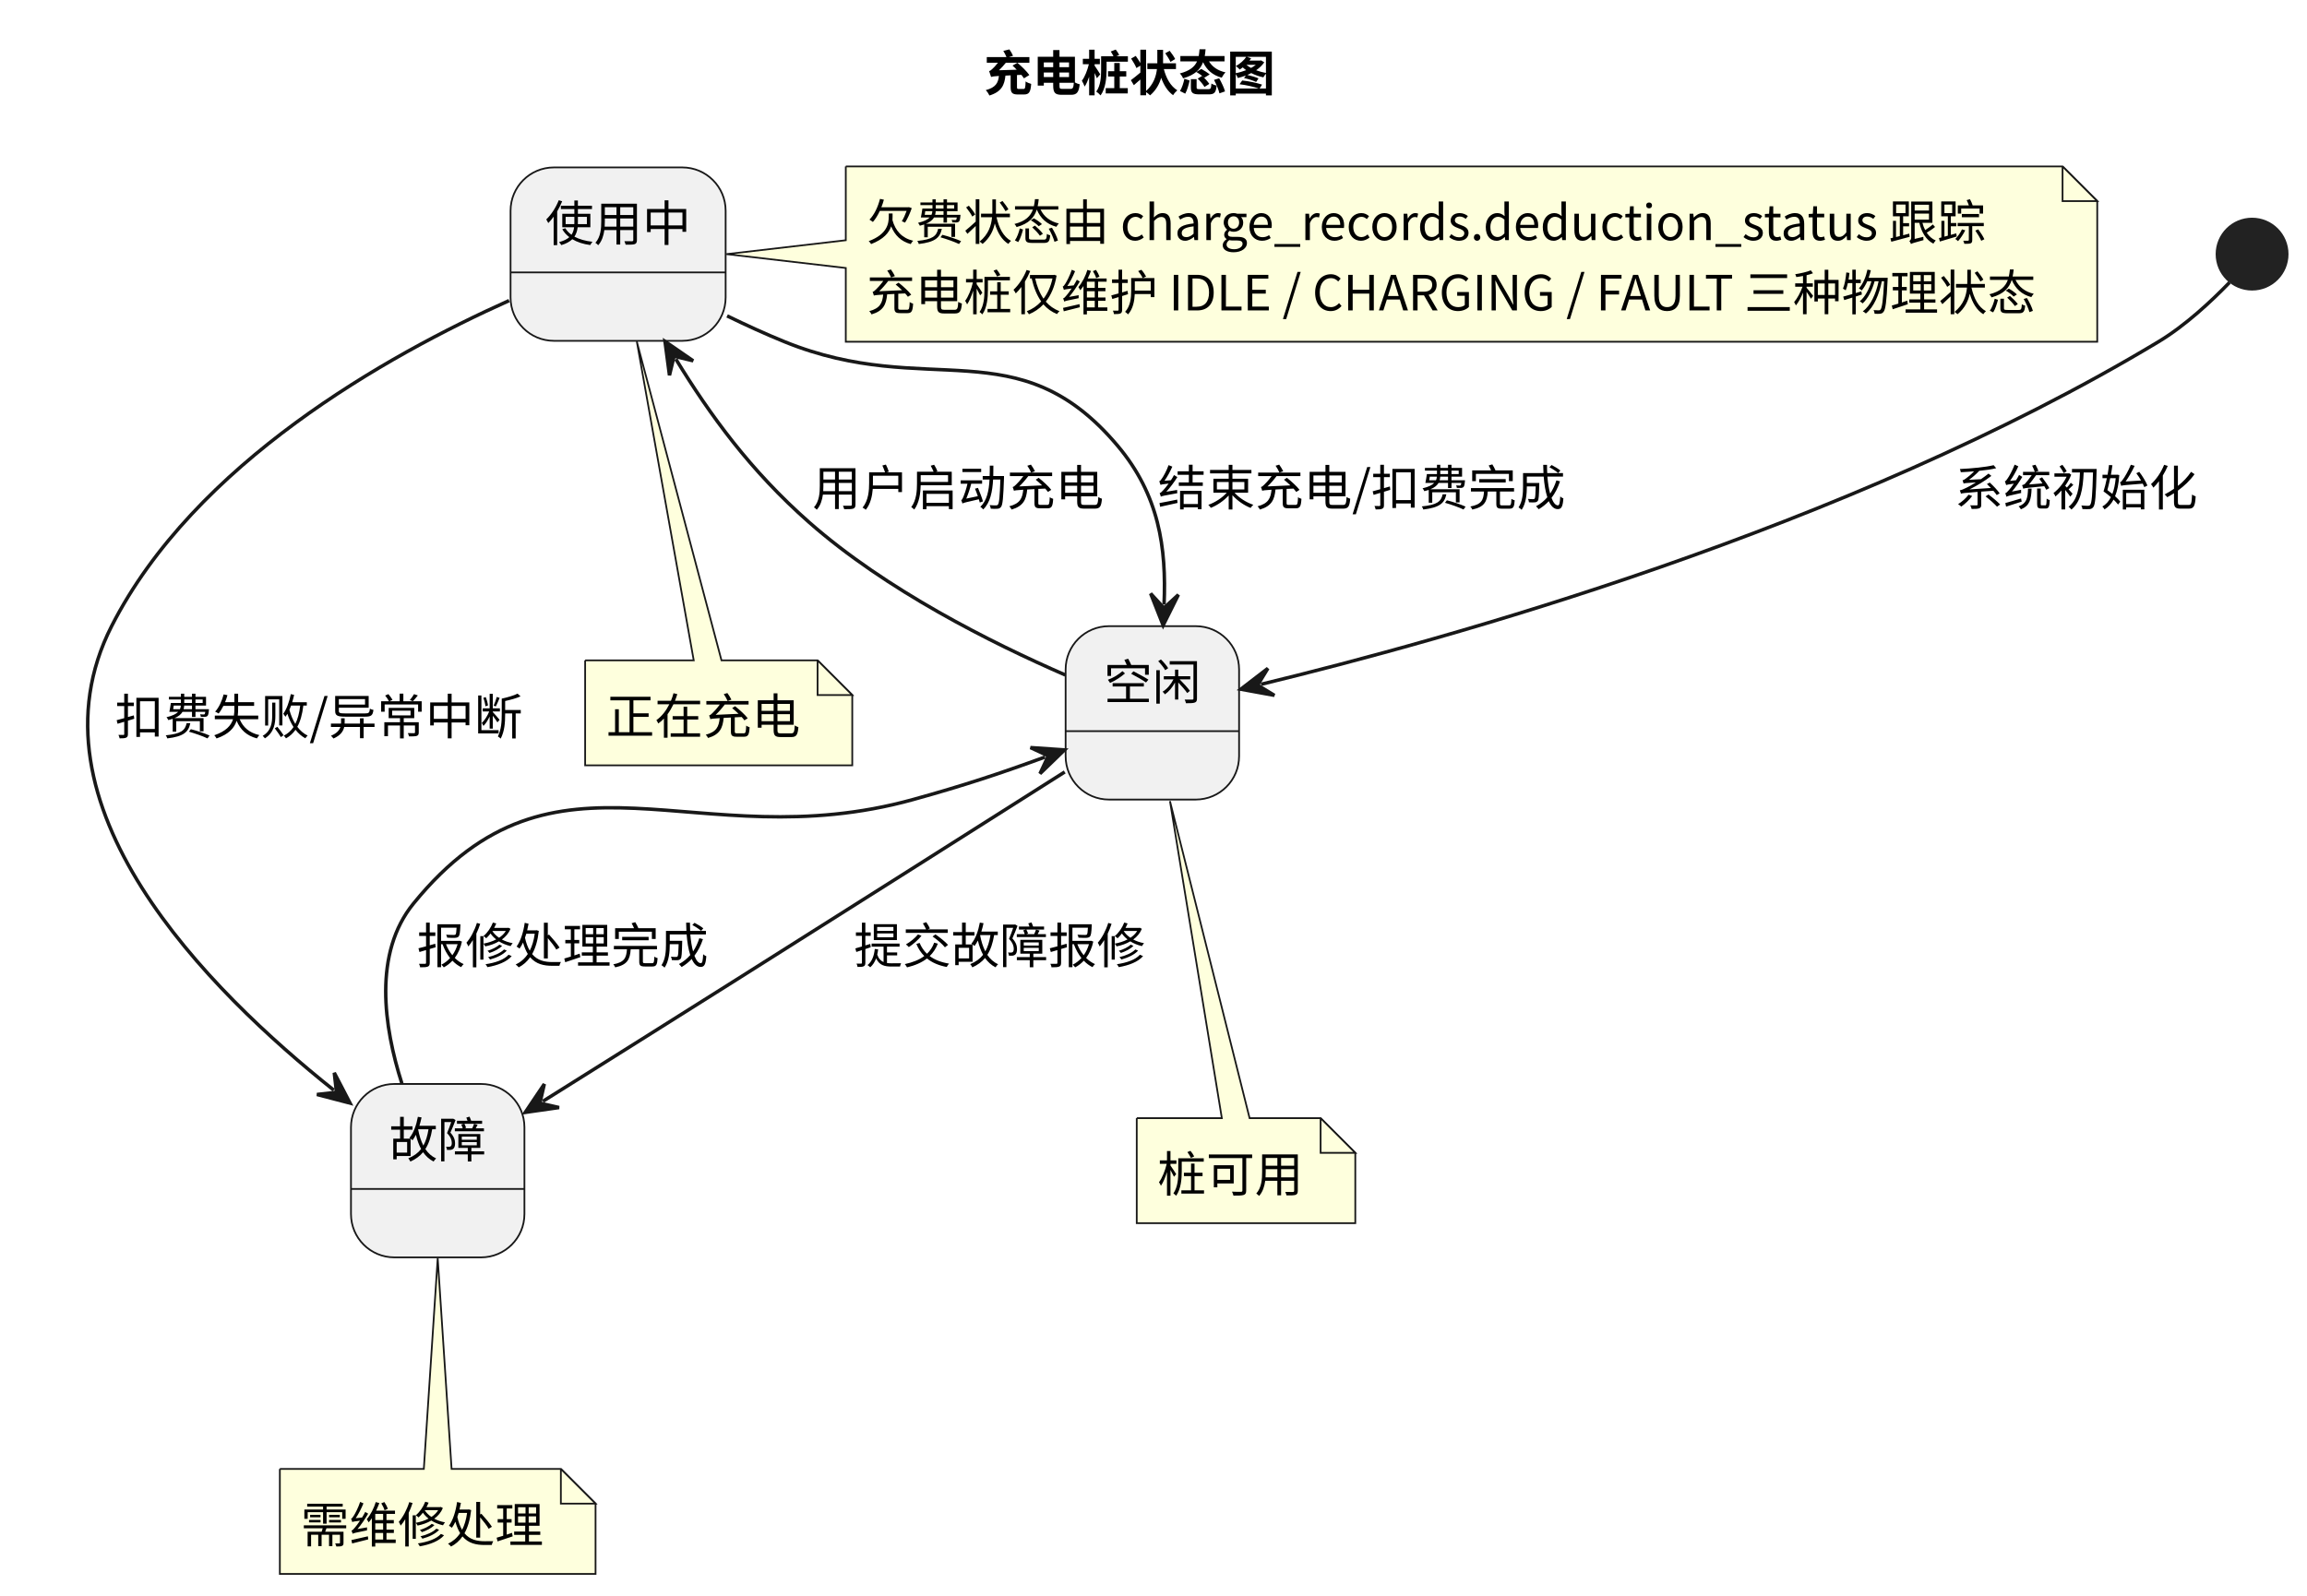
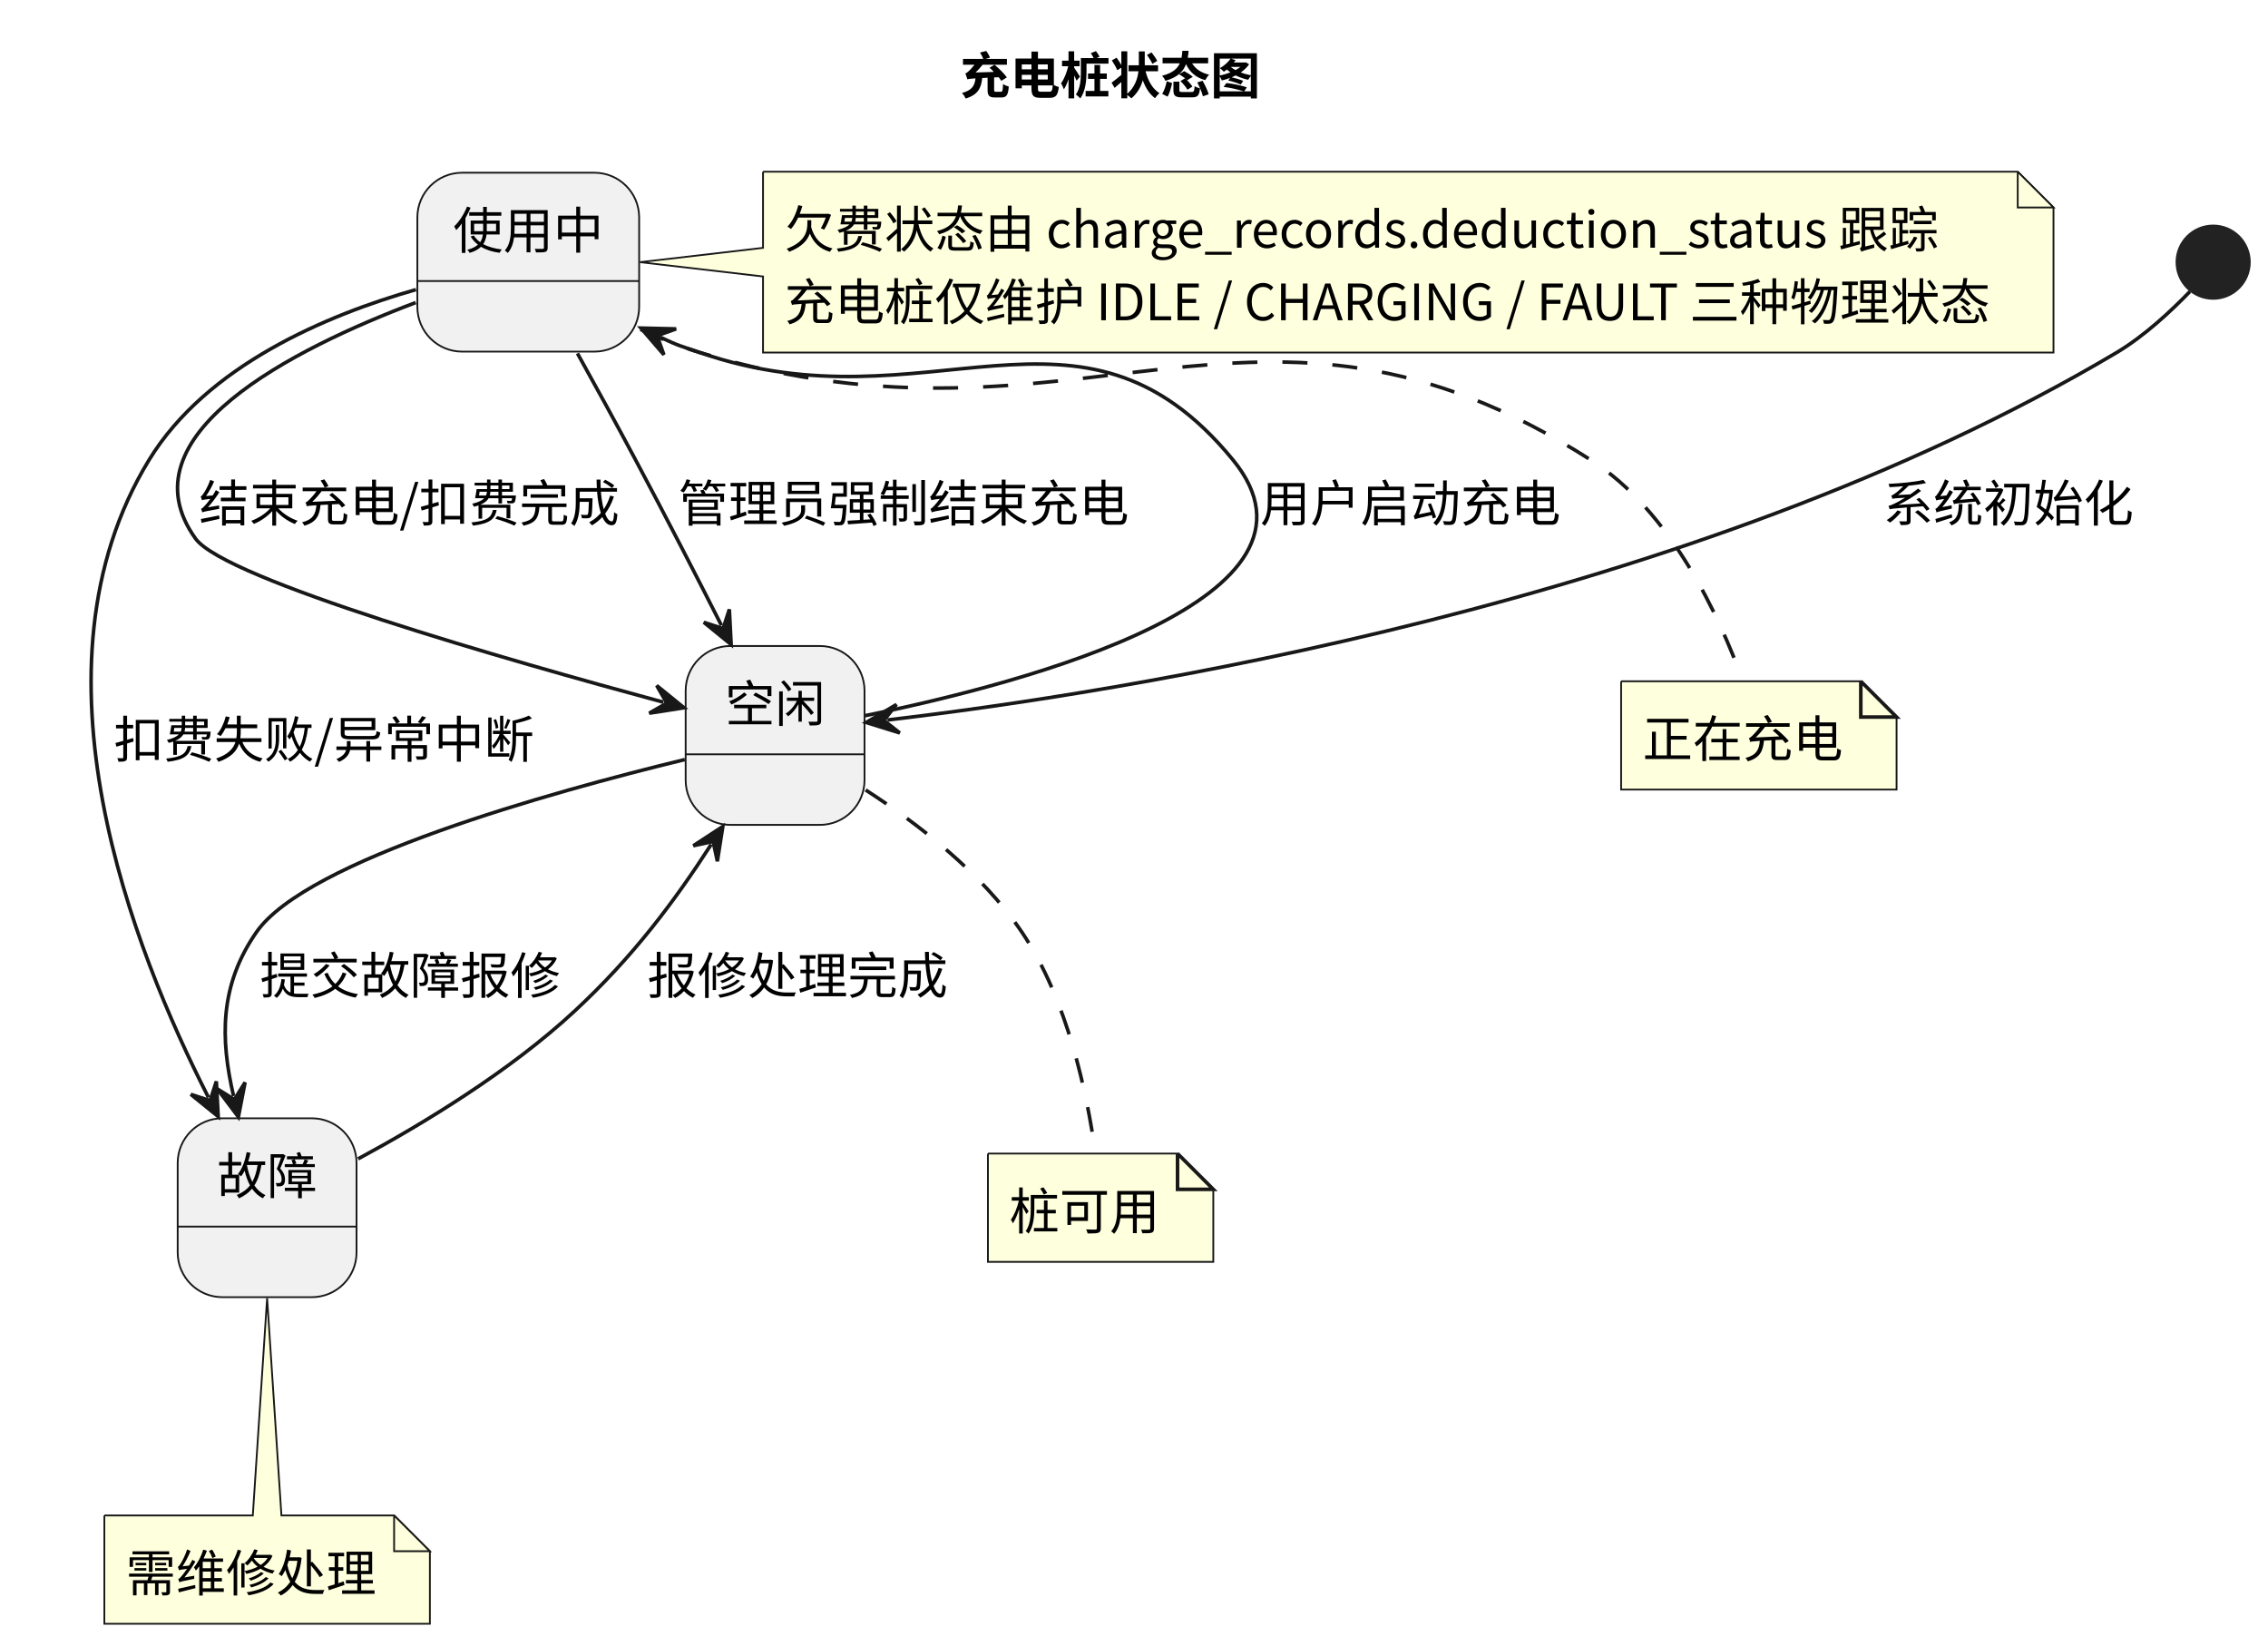
- <svg xmlns="http://www.w3.org/2000/svg" contentStyleType="text/css" data-diagram-type="STATE" height="460px" preserveAspectRatio="none" style="width:665px;height:460px;background:#FFFFFF;" version="1.1" viewBox="0 0 665 460" width="665px" zoomAndPan="magnify">
+ <svg xmlns="http://www.w3.org/2000/svg" contentStyleType="text/css" data-diagram-type="STATE" height="460px" preserveAspectRatio="none" style="width:634px;height:460px;background:#FFFFFF;" version="1.1" viewBox="0 0 634 460" width="634px" zoomAndPan="magnify">
  <defs />
  <g>
    <g class="title" data-source-line="3">
-       <text fill="#000000" font-family="Noto Sans CJK SC" font-size="14" font-weight="bold" lengthAdjust="spacing" textLength="84" x="283.585" y="26.24">充电桩状态图</text>
+       <text fill="#000000" font-family="Noto Sans CJK SC" font-size="14" font-weight="bold" lengthAdjust="spacing" textLength="84" x="268.335" y="26.24">充电桩状态图</text>
    </g>
    <g id="IDLE">
-       <rect fill="#F1F1F1" height="50" rx="12.5" ry="12.5" style="stroke:#181818;stroke-width:0.5;" width="50" x="307.17" y="180.542" />
-       <line style="stroke:#181818;stroke-width:0.5;" x1="307.17" x2="357.17" y1="210.814" y2="210.814" />
-       <text fill="#000000" font-family="Noto Sans CJK SC" font-size="14" lengthAdjust="spacing" textLength="28" x="318.17" y="201.782">空闲</text>
+       <rect fill="#F1F1F1" height="50" rx="12.5" ry="12.5" style="stroke:#181818;stroke-width:0.5;" width="50" x="191.67" y="180.542" />
+       <line style="stroke:#181818;stroke-width:0.5;" x1="191.67" x2="241.67" y1="210.814" y2="210.814" />
+       <text fill="#000000" font-family="Noto Sans CJK SC" font-size="14" lengthAdjust="spacing" textLength="28" x="202.67" y="201.782">空闲</text>
    </g>
    <g id="CHARGING">
-       <rect fill="#F1F1F1" height="50" rx="12.5" ry="12.5" style="stroke:#181818;stroke-width:0.5;" width="62" x="147.17" y="48.272" />
-       <line style="stroke:#181818;stroke-width:0.5;" x1="147.17" x2="209.17" y1="78.544" y2="78.544" />
-       <text fill="#000000" font-family="Noto Sans CJK SC" font-size="14" lengthAdjust="spacing" textLength="42" x="157.17" y="69.512">使用中</text>
+       <rect fill="#F1F1F1" height="50" rx="12.5" ry="12.5" style="stroke:#181818;stroke-width:0.5;" width="62" x="116.67" y="48.272" />
+       <line style="stroke:#181818;stroke-width:0.5;" x1="116.67" x2="178.67" y1="78.544" y2="78.544" />
+       <text fill="#000000" font-family="Noto Sans CJK SC" font-size="14" lengthAdjust="spacing" textLength="42" x="126.67" y="69.512">使用中</text>
    </g>
    <g id="FAULT">
-       <rect fill="#F1F1F1" height="50" rx="12.5" ry="12.5" style="stroke:#181818;stroke-width:0.5;" width="50" x="101.17" y="312.542" />
-       <line style="stroke:#181818;stroke-width:0.5;" x1="101.17" x2="151.17" y1="342.814" y2="342.814" />
-       <text fill="#000000" font-family="Noto Sans CJK SC" font-size="14" lengthAdjust="spacing" textLength="28" x="112.17" y="333.782">故障</text>
+       <rect fill="#F1F1F1" height="50" rx="12.5" ry="12.5" style="stroke:#181818;stroke-width:0.5;" width="50" x="49.67" y="312.542" />
+       <line style="stroke:#181818;stroke-width:0.5;" x1="49.67" x2="99.67" y1="342.814" y2="342.814" />
+       <text fill="#000000" font-family="Noto Sans CJK SC" font-size="14" lengthAdjust="spacing" textLength="28" x="60.67" y="333.782">故障</text>
    </g>
-     <ellipse cx="649.17" cy="73.272" fill="#222222" rx="10" ry="10" style="stroke:#222222;stroke-width:1;" />
-     <g class="entity" data-entity="GMN2" data-source-line="16" data-uid="ent0003" id="entity_GMN2">
-       <path d="M327.67,322.402 L327.67,352.674 A0,0 0 0 0 327.67,352.674 L390.67,352.674 A0,0 0 0 0 390.67,352.674 L390.67,332.402 L380.67,322.402 L360.2,322.402 L337.25,230.992 L352.2,322.402 L327.67,322.402 A0,0 0 0 0 327.67,322.402" fill="#FEFFDD" style="stroke:#181818;stroke-width:0.5;" />
-       <path d="M380.67,322.402 L380.67,332.402 L390.67,332.402 L380.67,322.402" fill="#FEFFDD" style="stroke:#181818;stroke-width:0.5;" />
-       <text fill="#000000" font-family="Noto Sans CJK SC" font-size="14" lengthAdjust="spacing" textLength="42" x="333.67" y="343.642">桩可用</text>
+     <ellipse cx="618.67" cy="73.272" fill="#222222" rx="10" ry="10" style="stroke:#222222;stroke-width:1;" />
+     <g class="entity" data-entity="GMN2" data-source-line="17" data-uid="ent0003" id="entity_GMN2">
+       <path d="M276.17,322.402 L276.17,352.674 L339.17,352.674 L339.17,332.402 L329.17,322.402 L276.17,322.402" fill="#FEFFDD" style="stroke:#181818;stroke-width:0.5;" />
+       <path d="M329.17,322.402 L329.17,332.402 L339.17,332.402 L329.17,322.402" fill="#FEFFDD" style="stroke:#181818;stroke-width:1;" />
+       <text fill="#000000" font-family="Noto Sans CJK SC" font-size="14" lengthAdjust="spacing" textLength="42" x="282.17" y="343.642">桩可用</text>
    </g>
-     <g class="entity" data-entity="GMN5" data-source-line="17" data-uid="ent0006" id="entity_GMN5">
-       <path d="M168.67,190.402 L168.67,220.674 A0,0 0 0 0 168.67,220.674 L245.67,220.674 A0,0 0 0 0 245.67,220.674 L245.67,200.402 L235.67,190.402 L207.97,190.402 L183.56,98.462 L199.97,190.402 L168.67,190.402 A0,0 0 0 0 168.67,190.402" fill="#FEFFDD" style="stroke:#181818;stroke-width:0.5;" />
-       <path d="M235.67,190.402 L235.67,200.402 L245.67,200.402 L235.67,190.402" fill="#FEFFDD" style="stroke:#181818;stroke-width:0.5;" />
-       <text fill="#000000" font-family="Noto Sans CJK SC" font-size="14" lengthAdjust="spacing" textLength="56" x="174.67" y="211.642">正在充电</text>
+     <g class="entity" data-entity="GMN5" data-source-line="18" data-uid="ent0006" id="entity_GMN5">
+       <path d="M453.17,190.402 L453.17,220.674 L530.17,220.674 L530.17,200.402 L520.17,190.402 L453.17,190.402" fill="#FEFFDD" style="stroke:#181818;stroke-width:0.5;" />
+       <path d="M520.17,190.402 L520.17,200.402 L530.17,200.402 L520.17,190.402" fill="#FEFFDD" style="stroke:#181818;stroke-width:1;" />
+       <text fill="#000000" font-family="Noto Sans CJK SC" font-size="14" lengthAdjust="spacing" textLength="56" x="459.17" y="211.642">正在充电</text>
    </g>
-     <g class="entity" data-entity="GMN8" data-source-line="18" data-uid="ent0009" id="entity_GMN8">
-       <path d="M80.67,423.542 L80.67,453.814 A0,0 0 0 0 80.67,453.814 L171.67,453.814 A0,0 0 0 0 171.67,453.814 L171.67,433.542 L161.67,423.542 L130.17,423.542 L126.17,362.792 L122.17,423.542 L80.67,423.542 A0,0 0 0 0 80.67,423.542" fill="#FEFFDD" style="stroke:#181818;stroke-width:0.5;" />
-       <path d="M161.67,423.542 L161.67,433.542 L171.67,433.542 L161.67,423.542" fill="#FEFFDD" style="stroke:#181818;stroke-width:0.5;" />
-       <text fill="#000000" font-family="Noto Sans CJK SC" font-size="14" lengthAdjust="spacing" textLength="70" x="86.67" y="444.782">需维修处理</text>
+     <g class="entity" data-entity="GMN8" data-source-line="19" data-uid="ent0009" id="entity_GMN8">
+       <path d="M29.17,423.542 L29.17,453.814 A0,0 0 0 0 29.17,453.814 L120.17,453.814 A0,0 0 0 0 120.17,453.814 L120.17,433.542 L110.17,423.542 L78.67,423.542 L74.67,362.792 L70.67,423.542 L29.17,423.542 A0,0 0 0 0 29.17,423.542" fill="#FEFFDD" style="stroke:#181818;stroke-width:0.5;" />
+       <path d="M110.17,423.542 L110.17,433.542 L120.17,433.542 L110.17,423.542" fill="#FEFFDD" style="stroke:#181818;stroke-width:0.5;" />
+       <text fill="#000000" font-family="Noto Sans CJK SC" font-size="14" lengthAdjust="spacing" textLength="70" x="35.17" y="444.782">需维修处理</text>
    </g>
-     <g class="entity" data-entity="GMN11" data-source-line="20" data-uid="ent0012" id="entity_GMN11">
-       <path d="M243.8,47.992 L243.8,69.272 L209.4,73.272 L243.8,77.272 L243.8,98.536 A0,0 0 0 0 243.8,98.536 L604.537,98.536 A0,0 0 0 0 604.537,98.536 L604.537,57.992 L594.537,47.992 L243.8,47.992 A0,0 0 0 0 243.8,47.992" fill="#FEFFDD" style="stroke:#181818;stroke-width:0.5;" />
-       <path d="M594.537,47.992 L594.537,57.992 L604.537,57.992 L594.537,47.992" fill="#FEFFDD" style="stroke:#181818;stroke-width:0.5;" />
-       <text fill="#000000" font-family="Noto Sans CJK SC" font-size="14" lengthAdjust="spacing" textLength="324.841" x="249.8" y="69.232">欠费状态由 charge_records.deduction_status 跟踪</text>
-       <text fill="#000000" font-family="Noto Sans CJK SC" font-size="14" lengthAdjust="spacing" textLength="339.737" x="249.8" y="89.504">充电桩仅维护 IDLE / CHARGING / FAULT 三种物理状态</text>
+     <g class="entity" data-entity="GMN11" data-source-line="21" data-uid="ent0012" id="entity_GMN11">
+       <path d="M213.3,47.992 L213.3,69.272 L178.9,73.272 L213.3,77.272 L213.3,98.536 A0,0 0 0 0 213.3,98.536 L574.037,98.536 A0,0 0 0 0 574.037,98.536 L574.037,57.992 L564.037,47.992 L213.3,47.992 A0,0 0 0 0 213.3,47.992" fill="#FEFFDD" style="stroke:#181818;stroke-width:0.5;" />
+       <path d="M564.037,47.992 L564.037,57.992 L574.037,57.992 L564.037,47.992" fill="#FEFFDD" style="stroke:#181818;stroke-width:0.5;" />
+       <text fill="#000000" font-family="Noto Sans CJK SC" font-size="14" lengthAdjust="spacing" textLength="324.841" x="219.3" y="69.232">欠费状态由 charge_records.deduction_status 跟踪</text>
+       <text fill="#000000" font-family="Noto Sans CJK SC" font-size="14" lengthAdjust="spacing" textLength="339.737" x="219.3" y="89.504">充电桩仅维护 IDLE / CHARGING / FAULT 三种物理状态</text>
    </g>
    <g class="link" data-entity-1=".start." data-entity-2="IDLE" data-source-line="9" data-uid="lnk3" id="link_.start._IDLE">
-       <path d="M642.66,81.452 C637.52,86.772 629.95,93.862 622.17,98.542 C532.13,152.682 415.801,184.639 363.491,197.31" fill="none" id="*start*-to-IDLE" style="stroke:#181818;stroke-width:1;" />
-       <polygon fill="#181818" points="357.66,198.722,367.349,200.491,362.519,197.545,365.466,192.716,357.66,198.722" style="stroke:#181818;stroke-width:1;" />
-       <text fill="#000000" font-family="Noto Sans CJK SC" font-size="14" lengthAdjust="spacing" textLength="70" x="563.44" y="145.782">系统初始化</text>
+       <path d="M612.17,81.482 C607.04,86.802 599.47,93.902 591.67,98.542 C473.02,169.042 311.299,193.792 248.079,201.222" fill="none" id="*start*-to-IDLE" style="stroke:#181818;stroke-width:1;" />
+       <polygon fill="#181818" points="242.12,201.922,251.525,204.844,247.086,201.338,250.592,196.899,242.12,201.922" style="stroke:#181818;stroke-width:1;" />
+       <text fill="#000000" font-family="Noto Sans CJK SC" font-size="14" lengthAdjust="spacing" textLength="70" x="526.43" y="145.782">系统初始化</text>
    </g>
    <g class="link" data-entity-1="IDLE" data-entity-2="CHARGING" data-source-line="10" data-uid="lnk4" id="link_IDLE_CHARGING">
-       <path d="M307.06,194.612 C285.8,185.372 255.34,170.092 233.17,150.542 C216.27,135.642 204.743,119.759 194.823,103.559" fill="none" id="IDLE-to-CHARGING" style="stroke:#181818;stroke-width:1;" />
-       <polygon fill="#181818" points="191.69,98.442,192.979,108.206,194.301,102.706,199.801,104.028,191.69,98.442" style="stroke:#181818;stroke-width:1;" />
-       <text fill="#000000" font-family="Noto Sans CJK SC" font-size="14" lengthAdjust="spacing" textLength="84" x="234.17" y="145.782">用户启动充电</text>
+       <path d="M241.85,200.012 C287.47,190.732 376.27,167.132 344.67,128.542 C301.88,76.272 259.5,120.652 195.67,98.542 C190.2,96.642 189.986,96.804 184.585,94.254" fill="none" id="IDLE-to-CHARGING" style="stroke:#181818;stroke-width:1;" />
+       <polygon fill="#181818" points="179.16,91.692,185.59,99.152,183.681,93.827,189.006,91.918,179.16,91.692" style="stroke:#181818;stroke-width:1;" />
+       <text fill="#000000" font-family="Noto Sans CJK SC" font-size="14" lengthAdjust="spacing" textLength="84" x="352.27" y="145.782">用户启动充电</text>
    </g>
    <g class="link" data-entity-1="CHARGING" data-entity-2="IDLE" data-source-line="11" data-uid="lnk5" id="link_CHARGING_IDLE">
-       <path d="M209.59,91.082 C215.05,93.732 220.72,96.332 226.17,98.542 C267.59,115.352 293.4,94.332 322.17,128.542 C334.08,142.692 336.263,157.888 335.543,174.308" fill="none" id="CHARGING-to-IDLE" style="stroke:#181818;stroke-width:1;" />
-       <polygon fill="#181818" points="335.28,180.302,339.67,171.486,335.499,175.307,331.678,171.135,335.28,180.302" style="stroke:#181818;stroke-width:1;" />
-       <text fill="#000000" font-family="Noto Sans CJK SC" font-size="14" lengthAdjust="spacing" textLength="117.487" x="333.74" y="145.782">结束充电/扣费完成</text>
+       <path d="M116.21,84.562 C81.74,97.562 33.91,121.742 54.67,150.542 C62.88,161.932 141.908,184.487 185.428,196.247" fill="none" id="CHARGING-to-IDLE" style="stroke:#181818;stroke-width:1;" />
+       <polygon fill="#181818" points="191.22,197.812,183.575,191.603,186.393,196.508,181.488,199.326,191.22,197.812" style="stroke:#181818;stroke-width:1;" />
+       <text fill="#000000" font-family="Noto Sans CJK SC" font-size="14" lengthAdjust="spacing" textLength="117.487" x="55.67" y="145.782">结束充电/扣费完成</text>
    </g>
-     <g class="link" data-entity-1="CHARGING" data-entity-2="FAULT" data-source-line="12" data-uid="lnk6" id="link_CHARGING_FAULT">
-       <path d="M146.75,86.672 C111.47,102.502 56.06,133.602 32.17,180.542 C6,231.972 60.22,285.61 96.21,314.32" fill="none" id="CHARGING-to-FAULT" style="stroke:#181818;stroke-width:1;" />
-       <polygon fill="#181818" points="100.9,318.062,96.359,309.322,96.991,314.944,91.37,315.576,100.9,318.062" style="stroke:#181818;stroke-width:1;" />
-       <text fill="#000000" font-family="Noto Sans CJK SC" font-size="14" lengthAdjust="spacing" textLength="117.487" x="33.17" y="211.782">扣费失败/异常中断</text>
+     <g class="link" data-entity-1="CHARGING" data-entity-2="IDLE" data-source-line="12" data-uid="lnk6" id="link_CHARGING_IDLE">
+       <path d="M161.42,98.762 C166.58,108.052 172.46,118.752 177.67,128.542 C186.81,145.682 194.085,159.831 201.675,174.791" fill="none" id="CHARGING-to-IDLE-1" style="stroke:#181818;stroke-width:1;" />
+       <polygon fill="#181818" points="204.39,180.142,203.885,170.306,202.128,175.683,196.751,173.926,204.39,180.142" style="stroke:#181818;stroke-width:1;" />
+       <text fill="#000000" font-family="Noto Sans CJK SC" font-size="14" lengthAdjust="spacing" textLength="125.999" x="189.58" y="145.782">管理员强制结束充电</text>
    </g>
-     <g class="link" data-entity-1="IDLE" data-entity-2="FAULT" data-source-line="13" data-uid="lnk7" id="link_IDLE_FAULT">
-       <path d="M306.91,222.582 C282.63,237.982 244.92,261.892 212.17,282.542 C191.74,295.422 173.634,306.795 156.484,317.545" fill="none" id="IDLE-to-FAULT" style="stroke:#181818;stroke-width:1;" />
-       <polygon fill="#181818" points="151.4,320.732,161.15,319.341,155.637,318.076,156.901,312.563,151.4,320.732" style="stroke:#181818;stroke-width:1;" />
-       <text fill="#000000" font-family="Noto Sans CJK SC" font-size="14" lengthAdjust="spacing" textLength="84" x="246.16" y="277.782">提交故障报修</text>
+     <g class="link" data-entity-1="CHARGING" data-entity-2="FAULT" data-source-line="13" data-uid="lnk7" id="link_CHARGING_FAULT">
+       <path d="M116.27,80.942 C91.24,88.092 57.79,102.172 41.67,128.542 C6,186.872 37.325,265.627 58.275,306.717" fill="none" id="CHARGING-to-FAULT" style="stroke:#181818;stroke-width:1;" />
+       <polygon fill="#181818" points="61,312.062,60.475,302.227,58.729,307.608,53.348,305.861,61,312.062" style="stroke:#181818;stroke-width:1;" />
+       <text fill="#000000" font-family="Noto Sans CJK SC" font-size="14" lengthAdjust="spacing" textLength="117.487" x="31.82" y="211.782">扣费失败/异常中断</text>
    </g>
-     <g class="link" data-entity-1="FAULT" data-entity-2="IDLE" data-source-line="14" data-uid="lnk8" id="link_FAULT_IDLE">
-       <path d="M115.84,312.382 C110.61,296.012 107.55,274.832 119.17,260.542 C160.42,209.822 200.17,247.982 263.17,230.542 C277.84,226.482 288.285,223.012 301.225,218.282" fill="none" id="FAULT-to-IDLE" style="stroke:#181818;stroke-width:1;" />
-       <polygon fill="#181818" points="306.86,216.222,297.034,215.555,302.164,217.939,299.78,223.069,306.86,216.222" style="stroke:#181818;stroke-width:1;" />
-       <text fill="#000000" font-family="Noto Sans CJK SC" font-size="14" lengthAdjust="spacing" textLength="84" x="120.17" y="277.782">报修处理完成</text>
+     <g class="link" data-entity-1="IDLE" data-entity-2="FAULT" data-source-line="14" data-uid="lnk8" id="link_IDLE_FAULT">
+       <path d="M191.44,212.282 C153.76,221.432 85.69,240.352 71.67,260.542 C61.35,275.402 61.579,290.276 65.289,306.326" fill="none" id="IDLE-to-FAULT" style="stroke:#181818;stroke-width:1;" />
+       <polygon fill="#181818" points="66.64,312.172,68.51,302.502,65.514,307.3,60.716,304.304,66.64,312.172" style="stroke:#181818;stroke-width:1;" />
+       <text fill="#000000" font-family="Noto Sans CJK SC" font-size="14" lengthAdjust="spacing" textLength="84" x="72.67" y="277.782">提交故障报修</text>
+     </g>
+     <g class="link" data-entity-1="FAULT" data-entity-2="IDLE" data-source-line="15" data-uid="lnk9" id="link_FAULT_IDLE">
+       <path d="M100.11,323.882 C118.21,314.112 142.45,299.452 160.67,282.542 C177.01,267.372 188.533,251.911 198.803,236.021" fill="none" id="FAULT-to-IDLE" style="stroke:#181818;stroke-width:1;" />
+       <polygon fill="#181818" points="202.06,230.982,193.815,236.369,199.346,235.181,200.534,240.712,202.06,230.982" style="stroke:#181818;stroke-width:1;" />
+       <text fill="#000000" font-family="Noto Sans CJK SC" font-size="14" lengthAdjust="spacing" textLength="84" x="180.96" y="277.782">报修处理完成</text>
+     </g>
+     <g class="link" data-entity-1="IDLE" data-entity-2="GMN2" data-source-line="17" data-uid="lnk4" id="link_IDLE_GMN2">
+       <path d="M241.98,220.782 C256.71,230.272 274.51,244.032 285.67,260.542 C298.44,279.432 303.9,305.782 306.16,321.972" fill="none" id="IDLE-GMN2" style="stroke:#181818;stroke-width:1;stroke-dasharray:7,7;" />
+     </g>
+     <g class="link" data-entity-1="CHARGING" data-entity-2="GMN5" data-source-line="18" data-uid="lnk7" id="link_CHARGING_GMN5">
+       <path d="M179.04,92.072 C184.46,94.572 190.13,96.862 195.67,98.542 C302.35,130.842 350.73,68.542 444.67,128.542 C467.16,142.902 480.64,172.272 487.07,190.002" fill="none" id="CHARGING-GMN5" style="stroke:#181818;stroke-width:1;stroke-dasharray:7,7;" />
    </g>
  </g>
</svg>
